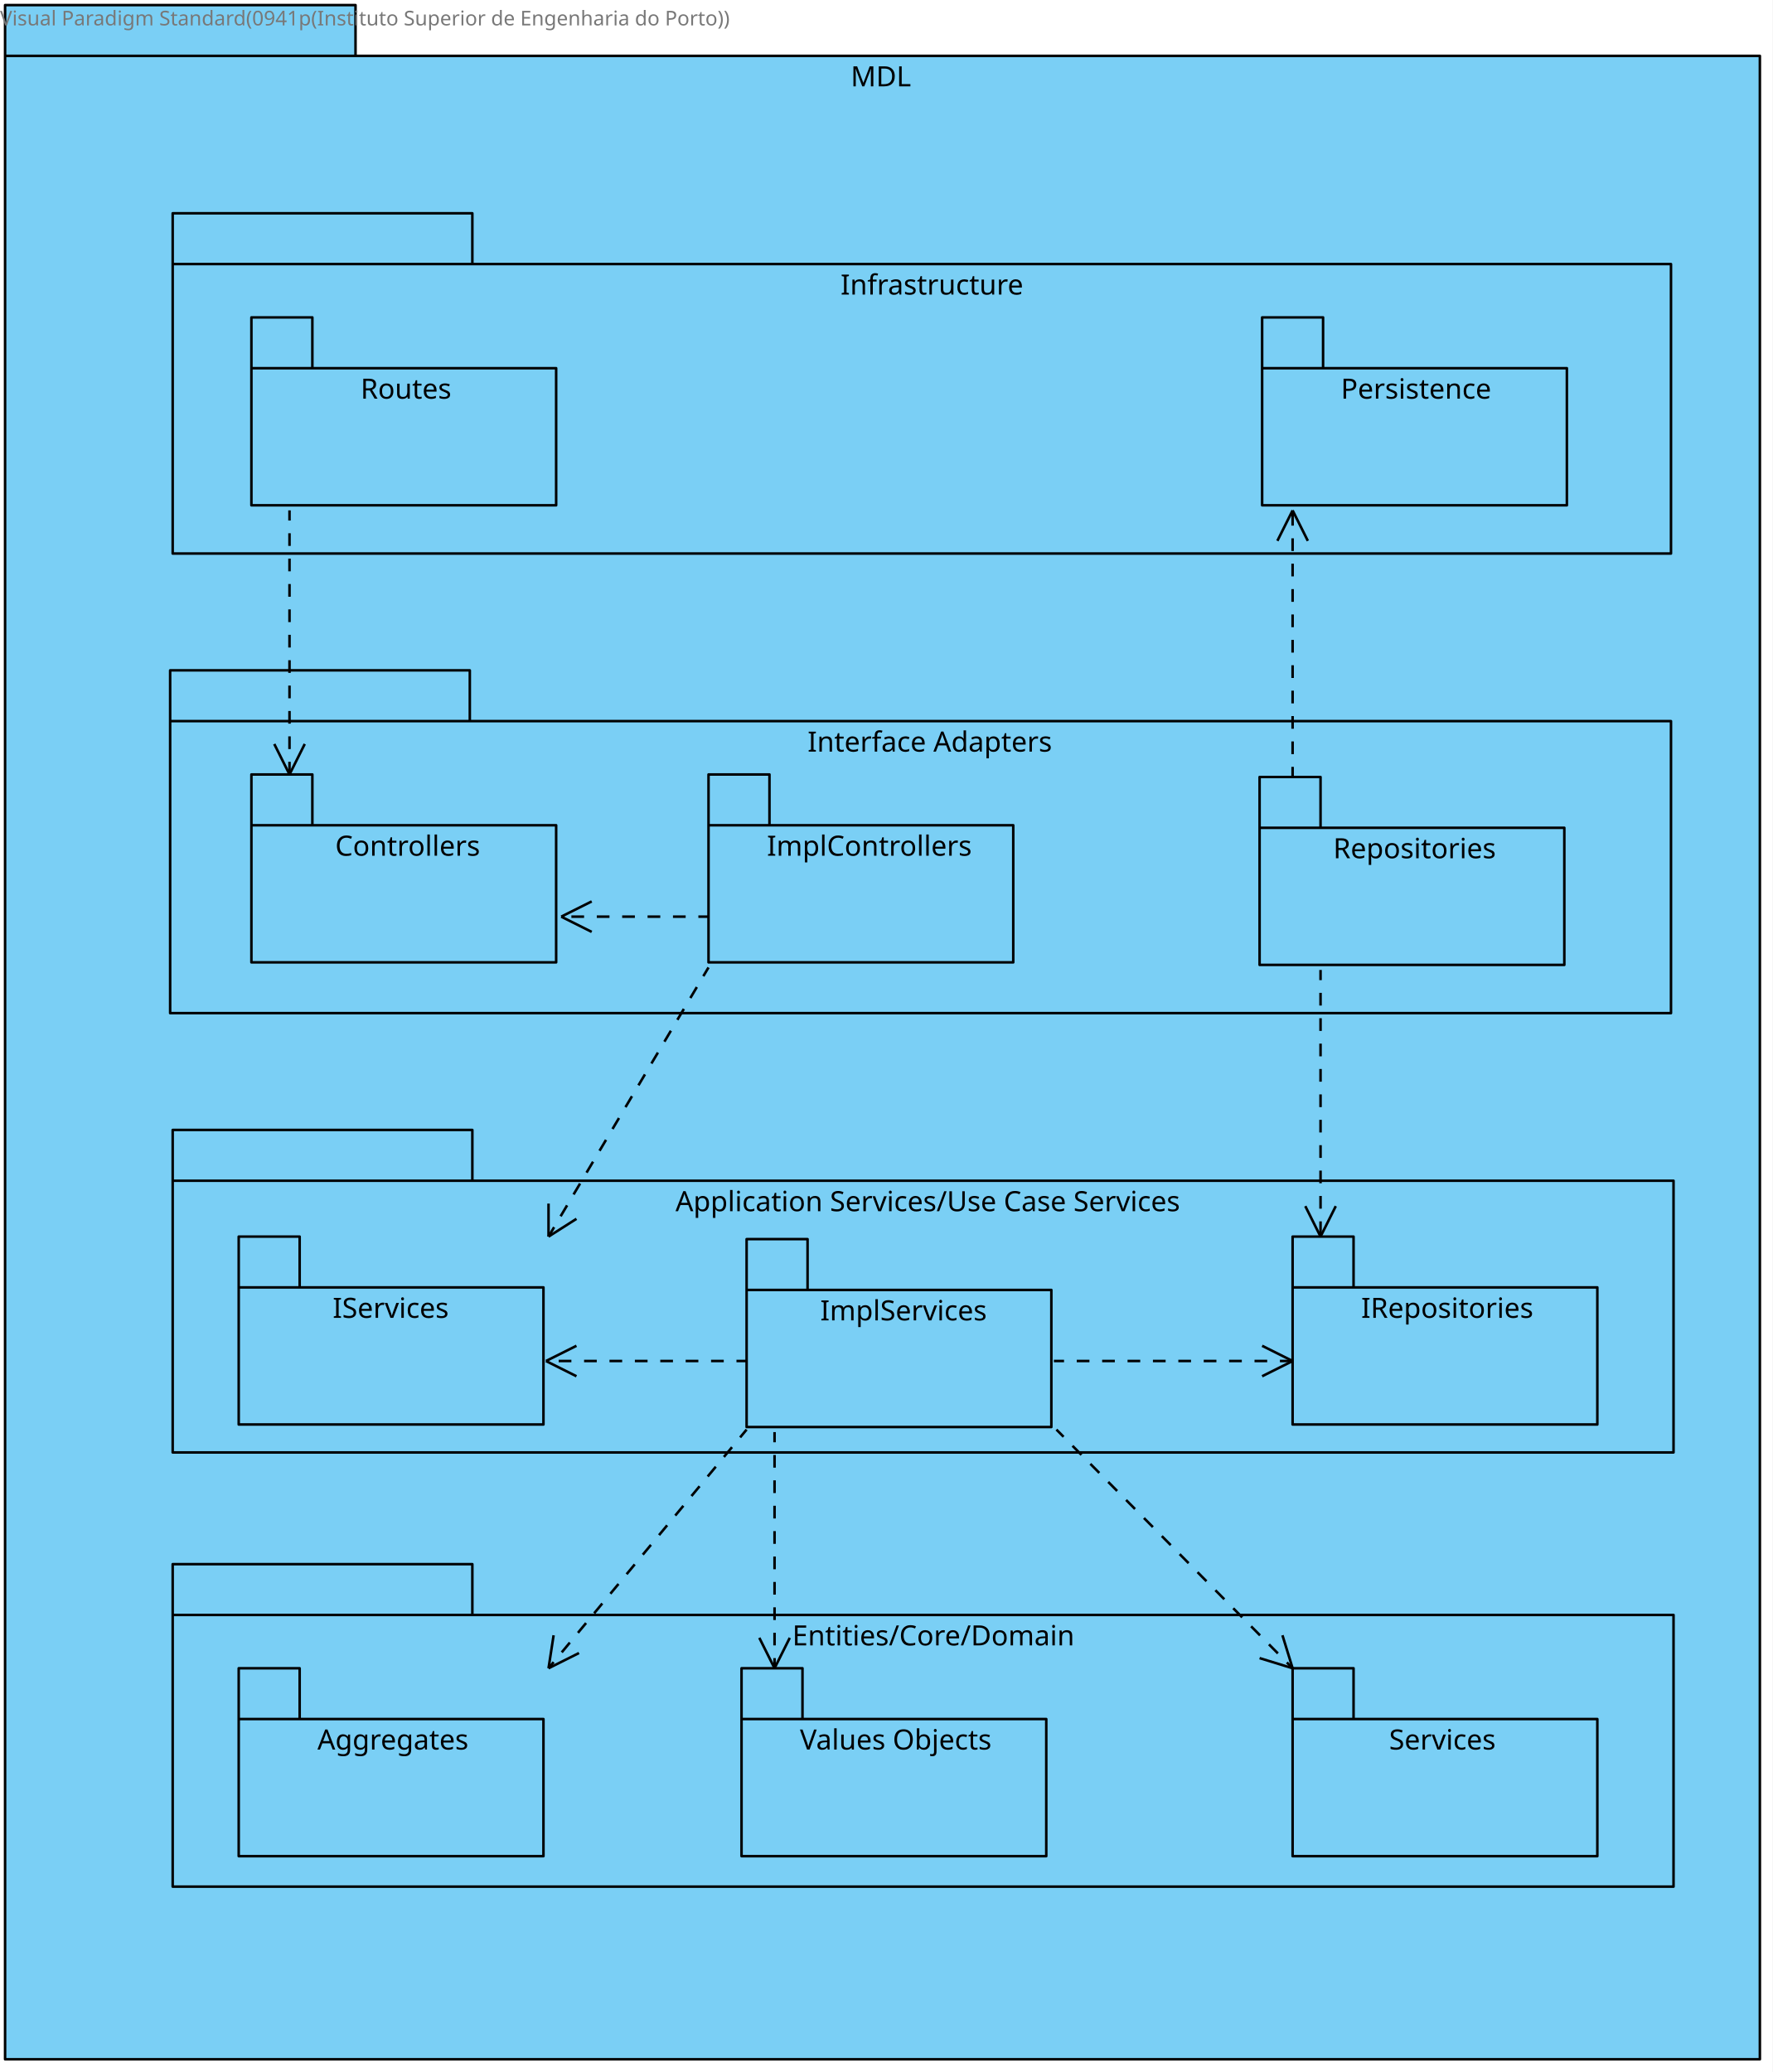
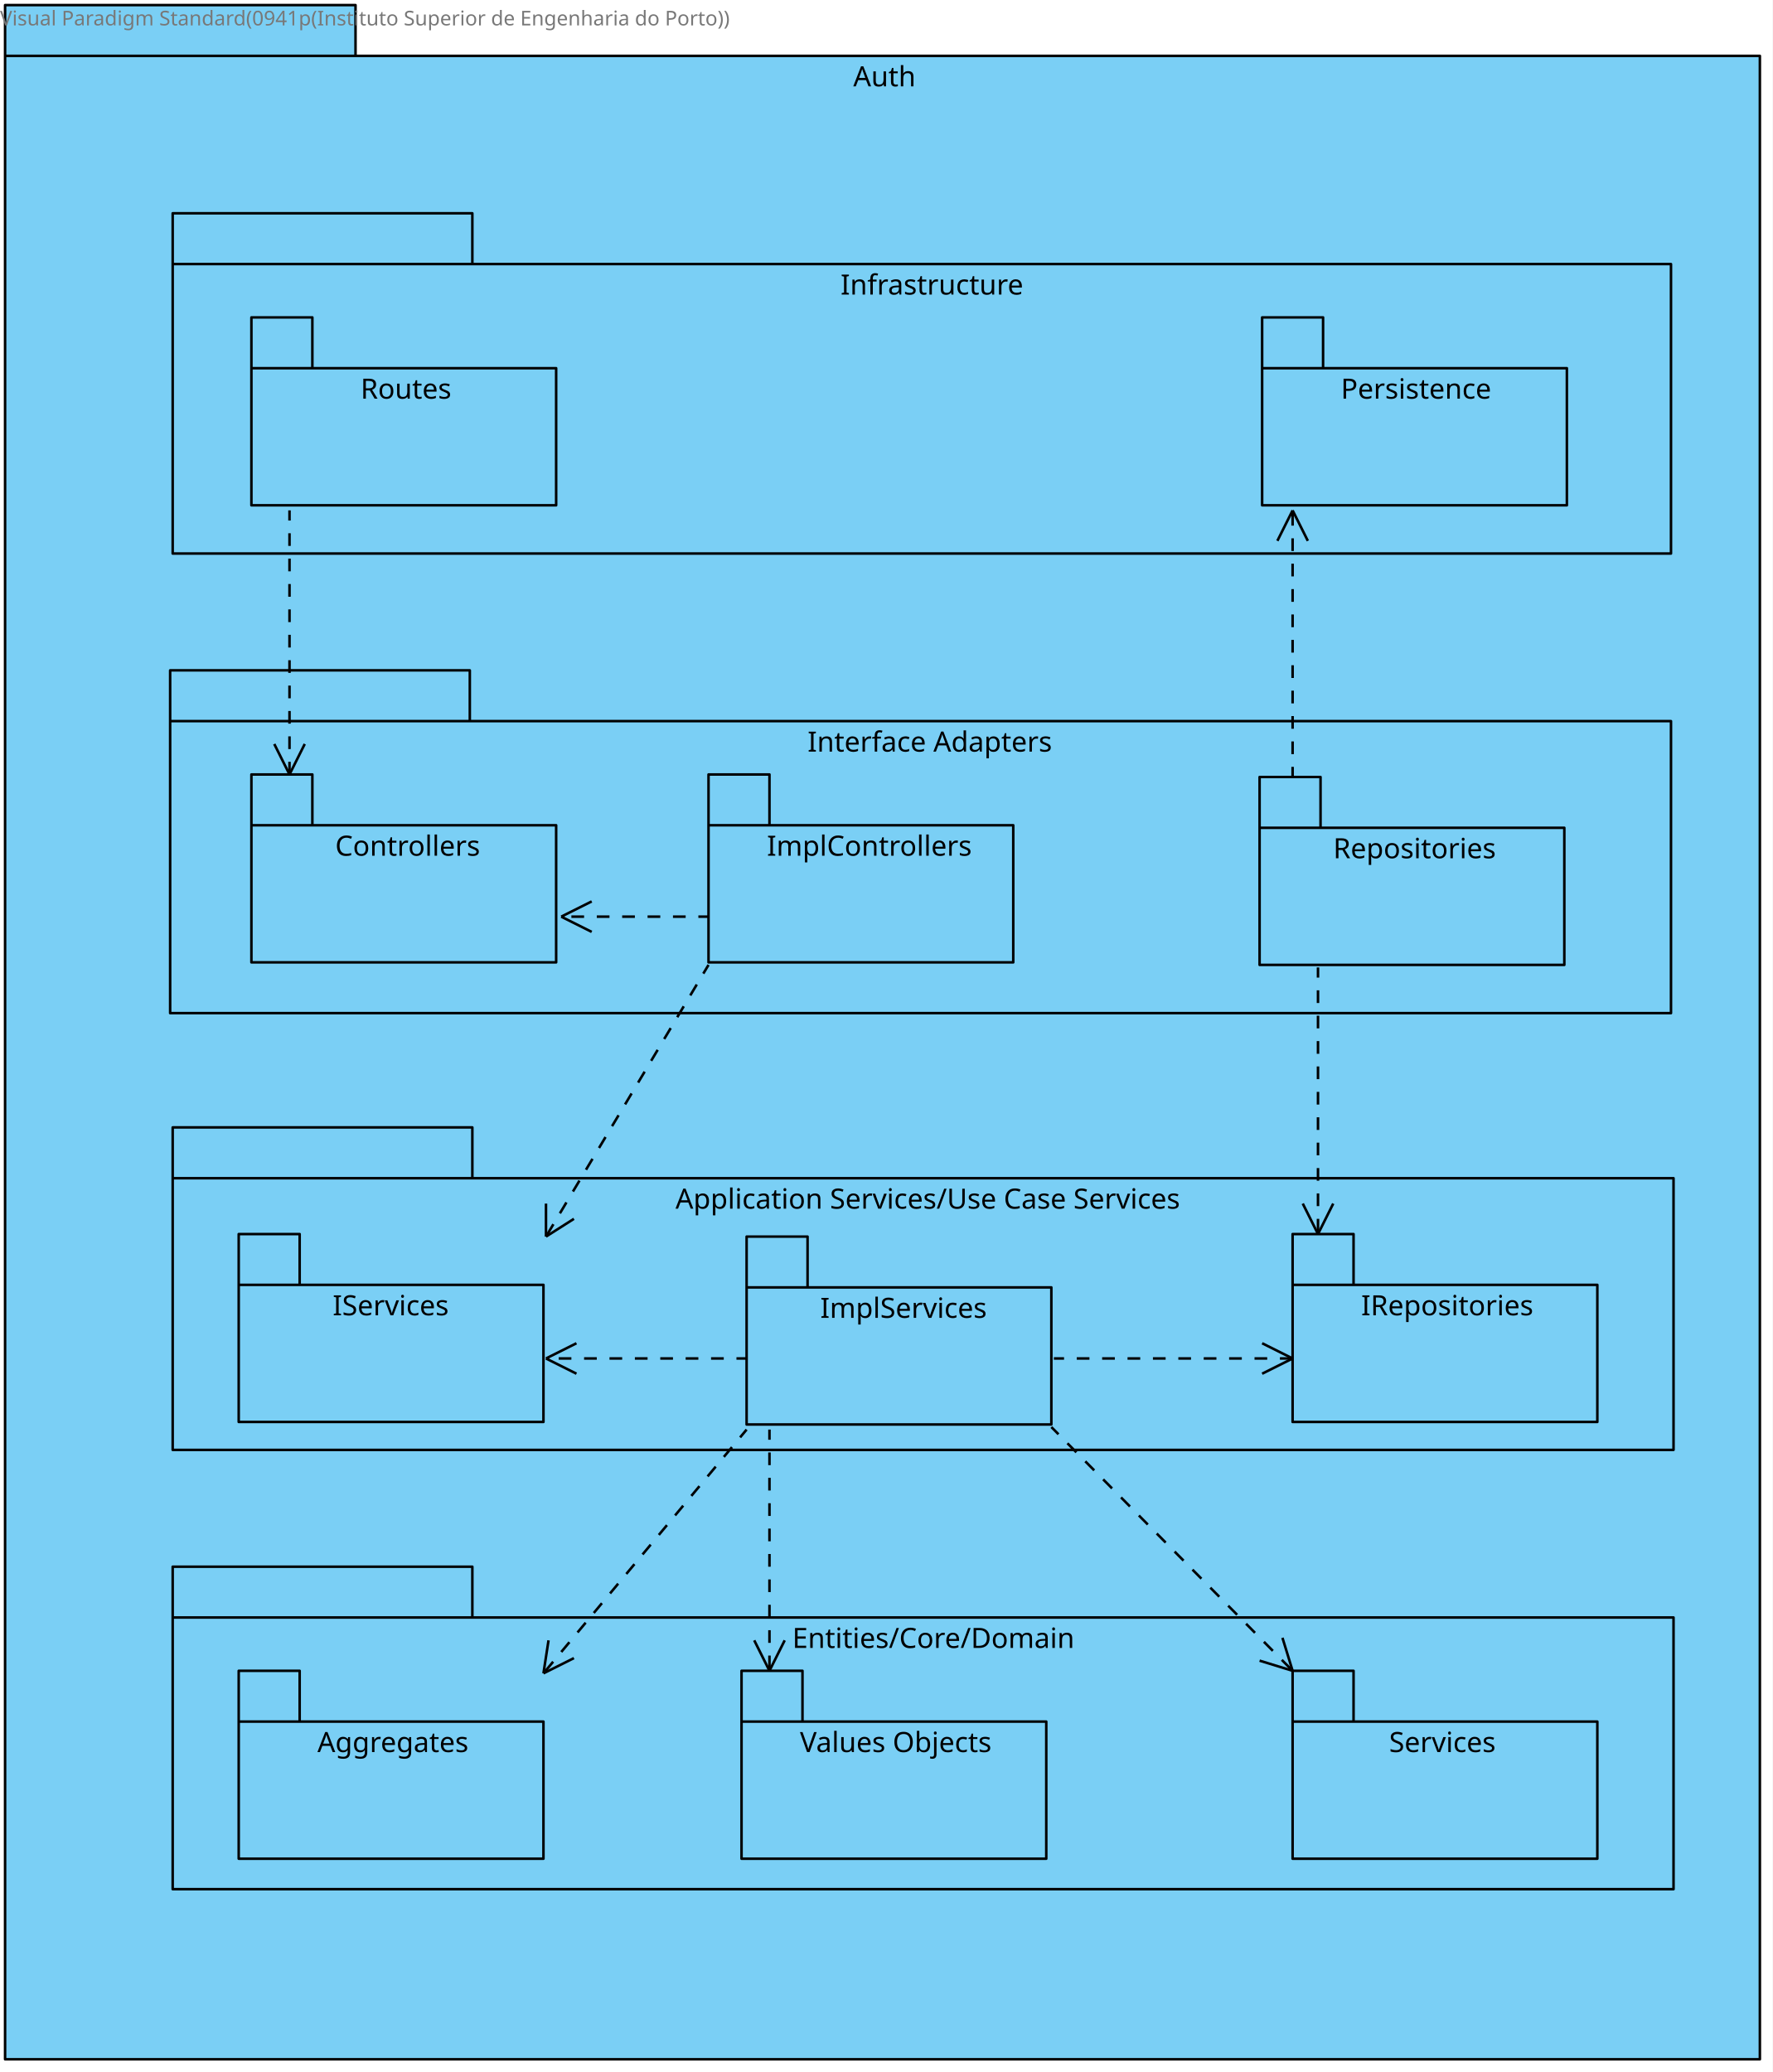
<svg xmlns="http://www.w3.org/2000/svg" fill-opacity="0" color-rendering="auto" color-interpolation="auto" text-rendering="auto" stroke="rgb(0,0,0)" stroke-linecap="square" width="698" stroke-miterlimit="10" shape-rendering="auto" stroke-opacity="0" fill="rgb(0,0,0)" stroke-dasharray="none" font-weight="normal" stroke-width="1" height="816" font-family="'Dialog'" font-style="normal" stroke-linejoin="miter" font-size="12px" stroke-dashoffset="0" image-rendering="auto">
  <defs id="genericDefs" />
  <g>
    <defs id="defs1">
      <clipPath clipPathUnits="userSpaceOnUse" id="clipPath1">
        <path d="M-7 -7 L703 -7 L703 821 L-7 821 L-7 -7 Z" />
      </clipPath>
      <clipPath clipPathUnits="userSpaceOnUse" id="clipPath2">
        <path d="M0 0 L0 790 L692 790 L692 0 Z" />
      </clipPath>
      <clipPath clipPathUnits="userSpaceOnUse" id="clipPath3">
        <path d="M-7 -7 L602 -7 L602 146 L-7 146 L-7 -7 Z" />
      </clipPath>
      <clipPath clipPathUnits="userSpaceOnUse" id="clipPath4">
        <path d="M0 0 L0 115 L591 115 L591 0 Z" />
      </clipPath>
      <clipPath clipPathUnits="userSpaceOnUse" id="clipPath5">
        <path d="M-7 -7 L603 -7 L603 147 L-7 147 L-7 -7 Z" />
      </clipPath>
      <clipPath clipPathUnits="userSpaceOnUse" id="clipPath6">
        <path d="M0 0 L0 116 L592 116 L592 0 Z" />
      </clipPath>
      <clipPath clipPathUnits="userSpaceOnUse" id="clipPath7">
        <path d="M-7 -7 L603 -7 L603 139 L-7 139 L-7 -7 Z" />
      </clipPath>
      <clipPath clipPathUnits="userSpaceOnUse" id="clipPath8">
        <path d="M0 0 L0 108 L592 108 L592 0 Z" />
      </clipPath>
      <clipPath clipPathUnits="userSpaceOnUse" id="clipPath9">
        <path d="M-7 -7 L132 -7 L132 86 L-7 86 L-7 -7 Z" />
      </clipPath>
      <clipPath clipPathUnits="userSpaceOnUse" id="clipPath10">
        <path d="M0 0 L0 55 L121 55 L121 0 Z" />
      </clipPath>
      <clipPath clipPathUnits="userSpaceOnUse" id="clipPath11">
        <path d="M0 0 L75 0 L75 179 L0 179 L0 0 Z" />
      </clipPath>
      <clipPath clipPathUnits="userSpaceOnUse" id="clipPath12">
        <path d="M0 0 L0 179 L75 179 L75 0 Z" />
      </clipPath>
      <clipPath clipPathUnits="userSpaceOnUse" id="clipPath13">
        <path d="M0 0 L75 0 L75 180 L0 180 L0 0 Z" />
      </clipPath>
      <clipPath clipPathUnits="userSpaceOnUse" id="clipPath14">
        <path d="M0 0 L0 180 L75 180 L75 0 Z" />
      </clipPath>
      <clipPath clipPathUnits="userSpaceOnUse" id="clipPath15">
-         <path d="M0 0 L133 0 L133 75 L0 75 L0 0 Z" />
+         <path d="M0 0 L132 0 L132 75 L0 75 L0 0 Z" />
      </clipPath>
      <clipPath clipPathUnits="userSpaceOnUse" id="clipPath16">
-         <path d="M0 0 L0 75 L133 75 L133 0 Z" />
+         <path d="M0 0 L0 75 L132 75 L132 0 Z" />
      </clipPath>
      <clipPath clipPathUnits="userSpaceOnUse" id="clipPath17">
-         <path d="M0 0 L178 0 L178 222 L0 222 L0 0 Z" />
+         <path d="M0 0 L234 0 L234 277 L0 277 L0 0 Z" />
      </clipPath>
      <clipPath clipPathUnits="userSpaceOnUse" id="clipPath18">
-         <path d="M0 0 L0 222 L178 222 L178 0 Z" />
+         <path d="M0 0 L0 277 L234 277 L234 0 Z" />
      </clipPath>
      <clipPath clipPathUnits="userSpaceOnUse" id="clipPath19">
        <path d="M0 0 L154 0 L154 75 L0 75 L0 0 Z" />
      </clipPath>
      <clipPath clipPathUnits="userSpaceOnUse" id="clipPath20">
        <path d="M0 0 L0 75 L154 75 L154 0 Z" />
      </clipPath>
      <clipPath clipPathUnits="userSpaceOnUse" id="clipPath21">
-         <path d="M0 0 L115 0 L115 221 L0 221 L0 0 Z" />
+         <path d="M0 0 L115 0 L115 220 L0 220 L0 0 Z" />
      </clipPath>
      <clipPath clipPathUnits="userSpaceOnUse" id="clipPath22">
-         <path d="M0 0 L0 221 L115 221 L115 0 Z" />
+         <path d="M0 0 L0 220 L115 220 L115 0 Z" />
      </clipPath>
      <clipPath clipPathUnits="userSpaceOnUse" id="clipPath23">
-         <path d="M0 0 L168 0 L168 75 L0 75 L0 0 Z" />
+         <path d="M0 0 L169 0 L169 75 L0 75 L0 0 Z" />
      </clipPath>
      <clipPath clipPathUnits="userSpaceOnUse" id="clipPath24">
-         <path d="M0 0 L0 75 L168 75 L168 0 Z" />
+         <path d="M0 0 L0 75 L169 75 L169 0 Z" />
      </clipPath>
      <clipPath clipPathUnits="userSpaceOnUse" id="clipPath25">
-         <path d="M0 0 L194 0 L194 210 L0 210 L0 0 Z" />
+         <path d="M0 0 L209 0 L209 225 L0 225 L0 0 Z" />
      </clipPath>
      <clipPath clipPathUnits="userSpaceOnUse" id="clipPath26">
-         <path d="M0 0 L0 210 L194 210 L194 0 Z" />
+         <path d="M0 0 L0 225 L209 225 L209 0 Z" />
      </clipPath>
      <clipPath clipPathUnits="userSpaceOnUse" id="clipPath27">
-         <path d="M0 0 L115 0 L115 208 L0 208 L0 0 Z" />
+         <path d="M0 0 L129 0 L129 224 L0 224 L0 0 Z" />
      </clipPath>
      <clipPath clipPathUnits="userSpaceOnUse" id="clipPath28">
-         <path d="M0 0 L0 208 L115 208 L115 0 Z" />
+         <path d="M0 0 L0 224 L129 224 L129 0 Z" />
      </clipPath>
      <clipPath clipPathUnits="userSpaceOnUse" id="clipPath29">
-         <path d="M0 0 L208 0 L208 210 L0 210 L0 0 Z" />
+         <path d="M0 0 L224 0 L224 225 L0 225 L0 0 Z" />
      </clipPath>
      <clipPath clipPathUnits="userSpaceOnUse" id="clipPath30">
-         <path d="M0 0 L0 210 L208 210 L208 0 Z" />
+         <path d="M0 0 L0 225 L224 225 L224 0 Z" />
      </clipPath>
    </defs>
    <g fill="white" text-rendering="geometricPrecision" fill-opacity="1" stroke-opacity="1" stroke="white">
      <rect x="0" width="698" height="816" y="0" stroke="none" />
    </g>
    <g font-size="11px" transform="translate(2,2)" fill-opacity="1" fill="rgb(122,207,245)" text-rendering="geometricPrecision" image-rendering="optimizeQuality" font-family="sans-serif" stroke="rgb(122,207,245)" stroke-opacity="1">
      <rect x="0" width="138" height="20" y="0" clip-path="url(#clipPath1)" stroke="none" />
      <rect x="0" width="691" height="789" y="20" clip-path="url(#clipPath1)" stroke="none" />
    </g>
    <g stroke-linecap="butt" font-size="11px" transform="translate(2,2)" fill-opacity="1" fill="black" text-rendering="geometricPrecision" image-rendering="optimizeQuality" font-family="sans-serif" stroke-linejoin="round" stroke="black" stroke-opacity="1" stroke-miterlimit="0">
      <path fill="none" d="M0 20 L691 20 L691 809 L0 809 L0 0 L138 0 L138 20" clip-path="url(#clipPath1)" />
    </g>
    <g font-size="11px" transform="translate(2,22)" fill-opacity="1" fill="black" text-rendering="geometricPrecision" image-rendering="optimizeQuality" font-family="sans-serif" stroke="black" stroke-opacity="1">
-       <text x="333" xml:space="preserve" y="12" clip-path="url(#clipPath2)" stroke="none">MDL</text>
+       <text x="334" xml:space="preserve" y="12" clip-path="url(#clipPath2)" stroke="none">Auth</text>
    </g>
    <g font-size="11px" transform="translate(68,84)" fill-opacity="1" fill="rgb(122,207,245)" text-rendering="geometricPrecision" image-rendering="optimizeQuality" font-family="sans-serif" stroke="rgb(122,207,245)" stroke-opacity="1">
      <rect x="0" width="118" height="20" y="0" clip-path="url(#clipPath3)" stroke="none" />
      <rect x="0" width="590" height="114" y="20" clip-path="url(#clipPath3)" stroke="none" />
    </g>
    <g stroke-linecap="butt" font-size="11px" transform="translate(68,84)" fill-opacity="1" fill="black" text-rendering="geometricPrecision" image-rendering="optimizeQuality" font-family="sans-serif" stroke-linejoin="round" stroke="black" stroke-opacity="1" stroke-miterlimit="0">
      <path fill="none" d="M0 20 L590 20 L590 134 L0 134 L0 0 L118 0 L118 20" clip-path="url(#clipPath3)" />
    </g>
    <g font-size="11px" transform="translate(68,104)" fill-opacity="1" fill="black" text-rendering="geometricPrecision" image-rendering="optimizeQuality" font-family="sans-serif" stroke="black" stroke-opacity="1">
      <text x="263" xml:space="preserve" y="12" clip-path="url(#clipPath4)" stroke="none">Infrastructure</text>
    </g>
    <g font-size="11px" transform="translate(67,264)" fill-opacity="1" fill="rgb(122,207,245)" text-rendering="geometricPrecision" image-rendering="optimizeQuality" font-family="sans-serif" stroke="rgb(122,207,245)" stroke-opacity="1">
      <rect x="0" width="118" height="20" y="0" clip-path="url(#clipPath5)" stroke="none" />
      <rect x="0" width="591" height="115" y="20" clip-path="url(#clipPath5)" stroke="none" />
    </g>
    <g stroke-linecap="butt" font-size="11px" transform="translate(67,264)" fill-opacity="1" fill="black" text-rendering="geometricPrecision" image-rendering="optimizeQuality" font-family="sans-serif" stroke-linejoin="round" stroke="black" stroke-opacity="1" stroke-miterlimit="0">
      <path fill="none" d="M0 20 L591 20 L591 135 L0 135 L0 0 L118 0 L118 20" clip-path="url(#clipPath5)" />
    </g>
    <g font-size="11px" transform="translate(67,284)" fill-opacity="1" fill="black" text-rendering="geometricPrecision" image-rendering="optimizeQuality" font-family="sans-serif" stroke="black" stroke-opacity="1">
      <text x="251" xml:space="preserve" y="12" clip-path="url(#clipPath6)" stroke="none">Interface Adapters</text>
    </g>
-     <g font-size="11px" transform="translate(68,445)" fill-opacity="1" fill="rgb(122,207,245)" text-rendering="geometricPrecision" image-rendering="optimizeQuality" font-family="sans-serif" stroke="rgb(122,207,245)" stroke-opacity="1">
+     <g font-size="11px" transform="translate(68,444)" fill-opacity="1" fill="rgb(122,207,245)" text-rendering="geometricPrecision" image-rendering="optimizeQuality" font-family="sans-serif" stroke="rgb(122,207,245)" stroke-opacity="1">
      <rect x="0" width="118" height="20" y="0" clip-path="url(#clipPath7)" stroke="none" />
      <rect x="0" width="591" height="107" y="20" clip-path="url(#clipPath7)" stroke="none" />
    </g>
-     <g stroke-linecap="butt" font-size="11px" transform="translate(68,445)" fill-opacity="1" fill="black" text-rendering="geometricPrecision" image-rendering="optimizeQuality" font-family="sans-serif" stroke-linejoin="round" stroke="black" stroke-opacity="1" stroke-miterlimit="0">
+     <g stroke-linecap="butt" font-size="11px" transform="translate(68,444)" fill-opacity="1" fill="black" text-rendering="geometricPrecision" image-rendering="optimizeQuality" font-family="sans-serif" stroke-linejoin="round" stroke="black" stroke-opacity="1" stroke-miterlimit="0">
      <path fill="none" d="M0 20 L591 20 L591 127 L0 127 L0 0 L118 0 L118 20" clip-path="url(#clipPath7)" />
    </g>
-     <g font-size="11px" transform="translate(68,465)" fill-opacity="1" fill="black" text-rendering="geometricPrecision" image-rendering="optimizeQuality" font-family="sans-serif" stroke="black" stroke-opacity="1">
+     <g font-size="11px" transform="translate(68,464)" fill-opacity="1" fill="black" text-rendering="geometricPrecision" image-rendering="optimizeQuality" font-family="sans-serif" stroke="black" stroke-opacity="1">
      <text x="198" xml:space="preserve" y="12" clip-path="url(#clipPath8)" stroke="none">Application Services/Use Case Services</text>
    </g>
-     <g font-size="11px" transform="translate(68,616)" fill-opacity="1" fill="rgb(122,207,245)" text-rendering="geometricPrecision" image-rendering="optimizeQuality" font-family="sans-serif" stroke="rgb(122,207,245)" stroke-opacity="1">
+     <g font-size="11px" transform="translate(68,617)" fill-opacity="1" fill="rgb(122,207,245)" text-rendering="geometricPrecision" image-rendering="optimizeQuality" font-family="sans-serif" stroke="rgb(122,207,245)" stroke-opacity="1">
      <rect x="0" width="118" height="20" y="0" clip-path="url(#clipPath7)" stroke="none" />
      <rect x="0" width="591" height="107" y="20" clip-path="url(#clipPath7)" stroke="none" />
    </g>
-     <g stroke-linecap="butt" font-size="11px" transform="translate(68,616)" fill-opacity="1" fill="black" text-rendering="geometricPrecision" image-rendering="optimizeQuality" font-family="sans-serif" stroke-linejoin="round" stroke="black" stroke-opacity="1" stroke-miterlimit="0">
+     <g stroke-linecap="butt" font-size="11px" transform="translate(68,617)" fill-opacity="1" fill="black" text-rendering="geometricPrecision" image-rendering="optimizeQuality" font-family="sans-serif" stroke-linejoin="round" stroke="black" stroke-opacity="1" stroke-miterlimit="0">
      <path fill="none" d="M0 20 L591 20 L591 127 L0 127 L0 0 L118 0 L118 20" clip-path="url(#clipPath7)" />
    </g>
-     <g font-size="11px" transform="translate(68,636)" fill-opacity="1" fill="black" text-rendering="geometricPrecision" image-rendering="optimizeQuality" font-family="sans-serif" stroke="black" stroke-opacity="1">
+     <g font-size="11px" transform="translate(68,637)" fill-opacity="1" fill="black" text-rendering="geometricPrecision" image-rendering="optimizeQuality" font-family="sans-serif" stroke="black" stroke-opacity="1">
      <text x="244" xml:space="preserve" y="12" clip-path="url(#clipPath8)" stroke="none">Entities/Core/Domain</text>
    </g>
    <g font-size="11px" transform="translate(99,125)" fill-opacity="1" fill="rgb(122,207,245)" text-rendering="geometricPrecision" image-rendering="optimizeQuality" font-family="sans-serif" stroke="rgb(122,207,245)" stroke-opacity="1">
      <rect x="0" width="24" height="20" y="0" clip-path="url(#clipPath9)" stroke="none" />
      <rect x="0" width="120" height="54" y="20" clip-path="url(#clipPath9)" stroke="none" />
    </g>
    <g stroke-linecap="butt" font-size="11px" transform="translate(99,125)" fill-opacity="1" fill="black" text-rendering="geometricPrecision" image-rendering="optimizeQuality" font-family="sans-serif" stroke-linejoin="round" stroke="black" stroke-opacity="1" stroke-miterlimit="0">
      <path fill="none" d="M0 20 L120 20 L120 74 L0 74 L0 0 L24 0 L24 20" clip-path="url(#clipPath9)" />
    </g>
    <g font-size="11px" transform="translate(99,145)" fill-opacity="1" fill="black" text-rendering="geometricPrecision" image-rendering="optimizeQuality" font-family="sans-serif" stroke="black" stroke-opacity="1">
      <text x="43" xml:space="preserve" y="12" clip-path="url(#clipPath10)" stroke="none">Routes</text>
    </g>
    <g font-size="11px" transform="translate(497,125)" fill-opacity="1" fill="rgb(122,207,245)" text-rendering="geometricPrecision" image-rendering="optimizeQuality" font-family="sans-serif" stroke="rgb(122,207,245)" stroke-opacity="1">
      <rect x="0" width="24" height="20" y="0" clip-path="url(#clipPath9)" stroke="none" />
      <rect x="0" width="120" height="54" y="20" clip-path="url(#clipPath9)" stroke="none" />
    </g>
    <g stroke-linecap="butt" font-size="11px" transform="translate(497,125)" fill-opacity="1" fill="black" text-rendering="geometricPrecision" image-rendering="optimizeQuality" font-family="sans-serif" stroke-linejoin="round" stroke="black" stroke-opacity="1" stroke-miterlimit="0">
      <path fill="none" d="M0 20 L120 20 L120 74 L0 74 L0 0 L24 0 L24 20" clip-path="url(#clipPath9)" />
    </g>
    <g font-size="11px" transform="translate(497,145)" fill-opacity="1" fill="black" text-rendering="geometricPrecision" image-rendering="optimizeQuality" font-family="sans-serif" stroke="black" stroke-opacity="1">
      <text x="31" xml:space="preserve" y="12" clip-path="url(#clipPath10)" stroke="none">Persistence</text>
    </g>
    <g font-size="11px" transform="translate(99,305)" fill-opacity="1" fill="rgb(122,207,245)" text-rendering="geometricPrecision" image-rendering="optimizeQuality" font-family="sans-serif" stroke="rgb(122,207,245)" stroke-opacity="1">
      <rect x="0" width="24" height="20" y="0" clip-path="url(#clipPath9)" stroke="none" />
      <rect x="0" width="120" height="54" y="20" clip-path="url(#clipPath9)" stroke="none" />
    </g>
    <g stroke-linecap="butt" font-size="11px" transform="translate(99,305)" fill-opacity="1" fill="black" text-rendering="geometricPrecision" image-rendering="optimizeQuality" font-family="sans-serif" stroke-linejoin="round" stroke="black" stroke-opacity="1" stroke-miterlimit="0">
      <path fill="none" d="M0 20 L120 20 L120 74 L0 74 L0 0 L24 0 L24 20" clip-path="url(#clipPath9)" />
    </g>
    <g font-size="11px" transform="translate(99,325)" fill-opacity="1" fill="black" text-rendering="geometricPrecision" image-rendering="optimizeQuality" font-family="sans-serif" stroke="black" stroke-opacity="1">
      <text x="33" xml:space="preserve" y="12" clip-path="url(#clipPath10)" stroke="none">Controllers</text>
    </g>
    <g font-size="11px" transform="translate(496,306)" fill-opacity="1" fill="rgb(122,207,245)" text-rendering="geometricPrecision" image-rendering="optimizeQuality" font-family="sans-serif" stroke="rgb(122,207,245)" stroke-opacity="1">
      <rect x="0" width="24" height="20" y="0" clip-path="url(#clipPath9)" stroke="none" />
      <rect x="0" width="120" height="54" y="20" clip-path="url(#clipPath9)" stroke="none" />
    </g>
    <g stroke-linecap="butt" font-size="11px" transform="translate(496,306)" fill-opacity="1" fill="black" text-rendering="geometricPrecision" image-rendering="optimizeQuality" font-family="sans-serif" stroke-linejoin="round" stroke="black" stroke-opacity="1" stroke-miterlimit="0">
      <path fill="none" d="M0 20 L120 20 L120 74 L0 74 L0 0 L24 0 L24 20" clip-path="url(#clipPath9)" />
    </g>
    <g font-size="11px" transform="translate(496,326)" fill-opacity="1" fill="black" text-rendering="geometricPrecision" image-rendering="optimizeQuality" font-family="sans-serif" stroke="black" stroke-opacity="1">
      <text x="29" xml:space="preserve" y="12" clip-path="url(#clipPath10)" stroke="none">Repositories</text>
    </g>
    <g font-size="11px" transform="translate(279,305)" fill-opacity="1" fill="rgb(122,207,245)" text-rendering="geometricPrecision" image-rendering="optimizeQuality" font-family="sans-serif" stroke="rgb(122,207,245)" stroke-opacity="1">
      <rect x="0" width="24" height="20" y="0" clip-path="url(#clipPath9)" stroke="none" />
      <rect x="0" width="120" height="54" y="20" clip-path="url(#clipPath9)" stroke="none" />
    </g>
    <g stroke-linecap="butt" font-size="11px" transform="translate(279,305)" fill-opacity="1" fill="black" text-rendering="geometricPrecision" image-rendering="optimizeQuality" font-family="sans-serif" stroke-linejoin="round" stroke="black" stroke-opacity="1" stroke-miterlimit="0">
      <path fill="none" d="M0 20 L120 20 L120 74 L0 74 L0 0 L24 0 L24 20" clip-path="url(#clipPath9)" />
    </g>
    <g font-size="11px" transform="translate(279,325)" fill-opacity="1" fill="black" text-rendering="geometricPrecision" image-rendering="optimizeQuality" font-family="sans-serif" stroke="black" stroke-opacity="1">
      <text x="23" xml:space="preserve" y="12" clip-path="url(#clipPath10)" stroke="none">ImplControllers</text>
    </g>
-     <g font-size="11px" transform="translate(294,488)" fill-opacity="1" fill="rgb(122,207,245)" text-rendering="geometricPrecision" image-rendering="optimizeQuality" font-family="sans-serif" stroke="rgb(122,207,245)" stroke-opacity="1">
-       <rect x="0" width="24" height="20" y="0" clip-path="url(#clipPath9)" stroke="none" />
-       <rect x="0" width="120" height="54" y="20" clip-path="url(#clipPath9)" stroke="none" />
-     </g>
-     <g stroke-linecap="butt" font-size="11px" transform="translate(294,488)" fill-opacity="1" fill="black" text-rendering="geometricPrecision" image-rendering="optimizeQuality" font-family="sans-serif" stroke-linejoin="round" stroke="black" stroke-opacity="1" stroke-miterlimit="0">
-       <path fill="none" d="M0 20 L120 20 L120 74 L0 74 L0 0 L24 0 L24 20" clip-path="url(#clipPath9)" />
-     </g>
-     <g font-size="11px" transform="translate(294,508)" fill-opacity="1" fill="black" text-rendering="geometricPrecision" image-rendering="optimizeQuality" font-family="sans-serif" stroke="black" stroke-opacity="1">
+     <g font-size="11px" transform="translate(294,487)" fill-opacity="1" fill="rgb(122,207,245)" text-rendering="geometricPrecision" image-rendering="optimizeQuality" font-family="sans-serif" stroke="rgb(122,207,245)" stroke-opacity="1">
+       <rect x="0" width="24" height="20" y="0" clip-path="url(#clipPath9)" stroke="none" />
+       <rect x="0" width="120" height="54" y="20" clip-path="url(#clipPath9)" stroke="none" />
+     </g>
+     <g stroke-linecap="butt" font-size="11px" transform="translate(294,487)" fill-opacity="1" fill="black" text-rendering="geometricPrecision" image-rendering="optimizeQuality" font-family="sans-serif" stroke-linejoin="round" stroke="black" stroke-opacity="1" stroke-miterlimit="0">
+       <path fill="none" d="M0 20 L120 20 L120 74 L0 74 L0 0 L24 0 L24 20" clip-path="url(#clipPath9)" />
+     </g>
+     <g font-size="11px" transform="translate(294,507)" fill-opacity="1" fill="black" text-rendering="geometricPrecision" image-rendering="optimizeQuality" font-family="sans-serif" stroke="black" stroke-opacity="1">
      <text x="29" xml:space="preserve" y="12" clip-path="url(#clipPath10)" stroke="none">ImplServices</text>
    </g>
-     <g font-size="11px" transform="translate(94,487)" fill-opacity="1" fill="rgb(122,207,245)" text-rendering="geometricPrecision" image-rendering="optimizeQuality" font-family="sans-serif" stroke="rgb(122,207,245)" stroke-opacity="1">
-       <rect x="0" width="24" height="20" y="0" clip-path="url(#clipPath9)" stroke="none" />
-       <rect x="0" width="120" height="54" y="20" clip-path="url(#clipPath9)" stroke="none" />
-     </g>
-     <g stroke-linecap="butt" font-size="11px" transform="translate(94,487)" fill-opacity="1" fill="black" text-rendering="geometricPrecision" image-rendering="optimizeQuality" font-family="sans-serif" stroke-linejoin="round" stroke="black" stroke-opacity="1" stroke-miterlimit="0">
-       <path fill="none" d="M0 20 L120 20 L120 74 L0 74 L0 0 L24 0 L24 20" clip-path="url(#clipPath9)" />
-     </g>
-     <g font-size="11px" transform="translate(94,507)" fill-opacity="1" fill="black" text-rendering="geometricPrecision" image-rendering="optimizeQuality" font-family="sans-serif" stroke="black" stroke-opacity="1">
+     <g font-size="11px" transform="translate(94,486)" fill-opacity="1" fill="rgb(122,207,245)" text-rendering="geometricPrecision" image-rendering="optimizeQuality" font-family="sans-serif" stroke="rgb(122,207,245)" stroke-opacity="1">
+       <rect x="0" width="24" height="20" y="0" clip-path="url(#clipPath9)" stroke="none" />
+       <rect x="0" width="120" height="54" y="20" clip-path="url(#clipPath9)" stroke="none" />
+     </g>
+     <g stroke-linecap="butt" font-size="11px" transform="translate(94,486)" fill-opacity="1" fill="black" text-rendering="geometricPrecision" image-rendering="optimizeQuality" font-family="sans-serif" stroke-linejoin="round" stroke="black" stroke-opacity="1" stroke-miterlimit="0">
+       <path fill="none" d="M0 20 L120 20 L120 74 L0 74 L0 0 L24 0 L24 20" clip-path="url(#clipPath9)" />
+     </g>
+     <g font-size="11px" transform="translate(94,506)" fill-opacity="1" fill="black" text-rendering="geometricPrecision" image-rendering="optimizeQuality" font-family="sans-serif" stroke="black" stroke-opacity="1">
      <text x="37" xml:space="preserve" y="12" clip-path="url(#clipPath10)" stroke="none">IServices</text>
    </g>
-     <g font-size="11px" transform="translate(509,487)" fill-opacity="1" fill="rgb(122,207,245)" text-rendering="geometricPrecision" image-rendering="optimizeQuality" font-family="sans-serif" stroke="rgb(122,207,245)" stroke-opacity="1">
-       <rect x="0" width="24" height="20" y="0" clip-path="url(#clipPath9)" stroke="none" />
-       <rect x="0" width="120" height="54" y="20" clip-path="url(#clipPath9)" stroke="none" />
-     </g>
-     <g stroke-linecap="butt" font-size="11px" transform="translate(509,487)" fill-opacity="1" fill="black" text-rendering="geometricPrecision" image-rendering="optimizeQuality" font-family="sans-serif" stroke-linejoin="round" stroke="black" stroke-opacity="1" stroke-miterlimit="0">
-       <path fill="none" d="M0 20 L120 20 L120 74 L0 74 L0 0 L24 0 L24 20" clip-path="url(#clipPath9)" />
-     </g>
-     <g font-size="11px" transform="translate(509,507)" fill-opacity="1" fill="black" text-rendering="geometricPrecision" image-rendering="optimizeQuality" font-family="sans-serif" stroke="black" stroke-opacity="1">
+     <g font-size="11px" transform="translate(509,486)" fill-opacity="1" fill="rgb(122,207,245)" text-rendering="geometricPrecision" image-rendering="optimizeQuality" font-family="sans-serif" stroke="rgb(122,207,245)" stroke-opacity="1">
+       <rect x="0" width="24" height="20" y="0" clip-path="url(#clipPath9)" stroke="none" />
+       <rect x="0" width="120" height="54" y="20" clip-path="url(#clipPath9)" stroke="none" />
+     </g>
+     <g stroke-linecap="butt" font-size="11px" transform="translate(509,486)" fill-opacity="1" fill="black" text-rendering="geometricPrecision" image-rendering="optimizeQuality" font-family="sans-serif" stroke-linejoin="round" stroke="black" stroke-opacity="1" stroke-miterlimit="0">
+       <path fill="none" d="M0 20 L120 20 L120 74 L0 74 L0 0 L24 0 L24 20" clip-path="url(#clipPath9)" />
+     </g>
+     <g font-size="11px" transform="translate(509,506)" fill-opacity="1" fill="black" text-rendering="geometricPrecision" image-rendering="optimizeQuality" font-family="sans-serif" stroke="black" stroke-opacity="1">
      <text x="27" xml:space="preserve" y="12" clip-path="url(#clipPath10)" stroke="none">IRepositories</text>
    </g>
-     <g font-size="11px" transform="translate(292,657)" fill-opacity="1" fill="rgb(122,207,245)" text-rendering="geometricPrecision" image-rendering="optimizeQuality" font-family="sans-serif" stroke="rgb(122,207,245)" stroke-opacity="1">
-       <rect x="0" width="24" height="20" y="0" clip-path="url(#clipPath9)" stroke="none" />
-       <rect x="0" width="120" height="54" y="20" clip-path="url(#clipPath9)" stroke="none" />
-     </g>
-     <g stroke-linecap="butt" font-size="11px" transform="translate(292,657)" fill-opacity="1" fill="black" text-rendering="geometricPrecision" image-rendering="optimizeQuality" font-family="sans-serif" stroke-linejoin="round" stroke="black" stroke-opacity="1" stroke-miterlimit="0">
-       <path fill="none" d="M0 20 L120 20 L120 74 L0 74 L0 0 L24 0 L24 20" clip-path="url(#clipPath9)" />
-     </g>
-     <g font-size="11px" transform="translate(292,677)" fill-opacity="1" fill="black" text-rendering="geometricPrecision" image-rendering="optimizeQuality" font-family="sans-serif" stroke="black" stroke-opacity="1">
+     <g font-size="11px" transform="translate(292,658)" fill-opacity="1" fill="rgb(122,207,245)" text-rendering="geometricPrecision" image-rendering="optimizeQuality" font-family="sans-serif" stroke="rgb(122,207,245)" stroke-opacity="1">
+       <rect x="0" width="24" height="20" y="0" clip-path="url(#clipPath9)" stroke="none" />
+       <rect x="0" width="120" height="54" y="20" clip-path="url(#clipPath9)" stroke="none" />
+     </g>
+     <g stroke-linecap="butt" font-size="11px" transform="translate(292,658)" fill-opacity="1" fill="black" text-rendering="geometricPrecision" image-rendering="optimizeQuality" font-family="sans-serif" stroke-linejoin="round" stroke="black" stroke-opacity="1" stroke-miterlimit="0">
+       <path fill="none" d="M0 20 L120 20 L120 74 L0 74 L0 0 L24 0 L24 20" clip-path="url(#clipPath9)" />
+     </g>
+     <g font-size="11px" transform="translate(292,678)" fill-opacity="1" fill="black" text-rendering="geometricPrecision" image-rendering="optimizeQuality" font-family="sans-serif" stroke="black" stroke-opacity="1">
      <text x="23" xml:space="preserve" y="12" clip-path="url(#clipPath10)" stroke="none">Values Objects</text>
    </g>
-     <g font-size="11px" transform="translate(94,657)" fill-opacity="1" fill="rgb(122,207,245)" text-rendering="geometricPrecision" image-rendering="optimizeQuality" font-family="sans-serif" stroke="rgb(122,207,245)" stroke-opacity="1">
-       <rect x="0" width="24" height="20" y="0" clip-path="url(#clipPath9)" stroke="none" />
-       <rect x="0" width="120" height="54" y="20" clip-path="url(#clipPath9)" stroke="none" />
-     </g>
-     <g stroke-linecap="butt" font-size="11px" transform="translate(94,657)" fill-opacity="1" fill="black" text-rendering="geometricPrecision" image-rendering="optimizeQuality" font-family="sans-serif" stroke-linejoin="round" stroke="black" stroke-opacity="1" stroke-miterlimit="0">
-       <path fill="none" d="M0 20 L120 20 L120 74 L0 74 L0 0 L24 0 L24 20" clip-path="url(#clipPath9)" />
-     </g>
-     <g font-size="11px" transform="translate(94,677)" fill-opacity="1" fill="black" text-rendering="geometricPrecision" image-rendering="optimizeQuality" font-family="sans-serif" stroke="black" stroke-opacity="1">
+     <g font-size="11px" transform="translate(94,658)" fill-opacity="1" fill="rgb(122,207,245)" text-rendering="geometricPrecision" image-rendering="optimizeQuality" font-family="sans-serif" stroke="rgb(122,207,245)" stroke-opacity="1">
+       <rect x="0" width="24" height="20" y="0" clip-path="url(#clipPath9)" stroke="none" />
+       <rect x="0" width="120" height="54" y="20" clip-path="url(#clipPath9)" stroke="none" />
+     </g>
+     <g stroke-linecap="butt" font-size="11px" transform="translate(94,658)" fill-opacity="1" fill="black" text-rendering="geometricPrecision" image-rendering="optimizeQuality" font-family="sans-serif" stroke-linejoin="round" stroke="black" stroke-opacity="1" stroke-miterlimit="0">
+       <path fill="none" d="M0 20 L120 20 L120 74 L0 74 L0 0 L24 0 L24 20" clip-path="url(#clipPath9)" />
+     </g>
+     <g font-size="11px" transform="translate(94,678)" fill-opacity="1" fill="black" text-rendering="geometricPrecision" image-rendering="optimizeQuality" font-family="sans-serif" stroke="black" stroke-opacity="1">
      <text x="31" xml:space="preserve" y="12" clip-path="url(#clipPath10)" stroke="none">Aggregates</text>
    </g>
-     <g font-size="11px" transform="translate(509,657)" fill-opacity="1" fill="rgb(122,207,245)" text-rendering="geometricPrecision" image-rendering="optimizeQuality" font-family="sans-serif" stroke="rgb(122,207,245)" stroke-opacity="1">
-       <rect x="0" width="24" height="20" y="0" clip-path="url(#clipPath9)" stroke="none" />
-       <rect x="0" width="120" height="54" y="20" clip-path="url(#clipPath9)" stroke="none" />
-     </g>
-     <g stroke-linecap="butt" font-size="11px" transform="translate(509,657)" fill-opacity="1" fill="black" text-rendering="geometricPrecision" image-rendering="optimizeQuality" font-family="sans-serif" stroke-linejoin="round" stroke="black" stroke-opacity="1" stroke-miterlimit="0">
-       <path fill="none" d="M0 20 L120 20 L120 74 L0 74 L0 0 L24 0 L24 20" clip-path="url(#clipPath9)" />
-     </g>
-     <g font-size="11px" transform="translate(509,677)" fill-opacity="1" fill="black" text-rendering="geometricPrecision" image-rendering="optimizeQuality" font-family="sans-serif" stroke="black" stroke-opacity="1">
+     <g font-size="11px" transform="translate(509,658)" fill-opacity="1" fill="rgb(122,207,245)" text-rendering="geometricPrecision" image-rendering="optimizeQuality" font-family="sans-serif" stroke="rgb(122,207,245)" stroke-opacity="1">
+       <rect x="0" width="24" height="20" y="0" clip-path="url(#clipPath9)" stroke="none" />
+       <rect x="0" width="120" height="54" y="20" clip-path="url(#clipPath9)" stroke="none" />
+     </g>
+     <g stroke-linecap="butt" font-size="11px" transform="translate(509,658)" fill-opacity="1" fill="black" text-rendering="geometricPrecision" image-rendering="optimizeQuality" font-family="sans-serif" stroke-linejoin="round" stroke="black" stroke-opacity="1" stroke-miterlimit="0">
+       <path fill="none" d="M0 20 L120 20 L120 74 L0 74 L0 0 L24 0 L24 20" clip-path="url(#clipPath9)" />
+     </g>
+     <g font-size="11px" transform="translate(509,678)" fill-opacity="1" fill="black" text-rendering="geometricPrecision" image-rendering="optimizeQuality" font-family="sans-serif" stroke="black" stroke-opacity="1">
      <text x="38" xml:space="preserve" y="12" clip-path="url(#clipPath10)" stroke="none">Services</text>
    </g>
    <g fill-opacity="1" text-rendering="geometricPrecision" stroke="black" stroke-linecap="butt" transform="translate(78,165)" stroke-opacity="1" fill="black" stroke-dasharray="5" font-family="sans-serif" stroke-linejoin="round" font-size="11px" stroke-dashoffset="1" image-rendering="optimizeQuality">
      <line y2="140" fill="none" x1="36" clip-path="url(#clipPath12)" x2="36" y1="36" />
      <line clip-path="url(#clipPath12)" stroke-dashoffset="0" fill="none" x1="36" x2="42" y1="140" y2="128" stroke-dasharray="none" />
      <line clip-path="url(#clipPath12)" stroke-dashoffset="0" fill="none" x1="36" x2="30" y1="140" y2="128" stroke-dasharray="none" />
    </g>
    <g fill-opacity="1" text-rendering="geometricPrecision" stroke="black" stroke-linecap="butt" transform="translate(473,165)" stroke-opacity="1" fill="black" stroke-dasharray="5" font-family="sans-serif" stroke-linejoin="round" font-size="11px" stroke-dashoffset="1" image-rendering="optimizeQuality">
      <line y2="36" fill="none" x1="36" clip-path="url(#clipPath14)" x2="36" y1="141" />
      <line clip-path="url(#clipPath14)" stroke-dashoffset="0" fill="none" x1="36" x2="30" y1="36" y2="48" stroke-dasharray="none" />
      <line clip-path="url(#clipPath14)" stroke-dashoffset="0" fill="none" x1="36" x2="42" y1="36" y2="48" stroke-dasharray="none" />
    </g>
    <g fill-opacity="1" text-rendering="geometricPrecision" stroke="black" stroke-linecap="butt" transform="translate(185,325)" stroke-opacity="1" fill="black" stroke-dasharray="5" font-family="sans-serif" stroke-linejoin="round" font-size="11px" stroke-dashoffset="1" image-rendering="optimizeQuality">
      <line y2="36" fill="none" x1="94" clip-path="url(#clipPath16)" x2="36" y1="36" />
      <line clip-path="url(#clipPath16)" stroke-dashoffset="0" fill="none" x1="36" x2="48" y1="36" y2="42" stroke-dasharray="none" />
      <line clip-path="url(#clipPath16)" stroke-dashoffset="0" fill="none" x1="36" x2="48" y1="36" y2="30" stroke-dasharray="none" />
    </g>
-     <g fill-opacity="1" text-rendering="geometricPrecision" stroke="black" stroke-linecap="butt" transform="translate(160,325)" stroke-opacity="1" fill="black" stroke-dasharray="5" font-family="sans-serif" stroke-linejoin="round" font-size="11px" stroke-dashoffset="1" image-rendering="optimizeQuality">
-       <line y2="162" fill="none" x1="119" clip-path="url(#clipPath18)" x2="56" y1="56" />
-       <line clip-path="url(#clipPath18)" stroke-dashoffset="0" fill="none" x1="56" x2="67" y1="162" y2="155" stroke-dasharray="none" />
-       <line clip-path="url(#clipPath18)" stroke-dashoffset="0" fill="none" x1="56" x2="56" y1="162" y2="149" stroke-dasharray="none" />
-     </g>
-     <g fill-opacity="1" text-rendering="geometricPrecision" stroke="black" stroke-linecap="butt" transform="translate(179,500)" stroke-opacity="1" fill="black" stroke-dasharray="5" font-family="sans-serif" stroke-linejoin="round" font-size="11px" stroke-dashoffset="1" image-rendering="optimizeQuality">
+     <g fill-opacity="1" text-rendering="geometricPrecision" stroke="black" stroke-linecap="butt" transform="translate(132,297)" stroke-opacity="1" fill="black" stroke-dasharray="5" font-family="sans-serif" stroke-linejoin="round" font-size="11px" stroke-dashoffset="1" image-rendering="optimizeQuality">
+       <line y2="190" fill="none" x1="147" clip-path="url(#clipPath18)" x2="83" y1="83" />
+       <line clip-path="url(#clipPath18)" stroke-dashoffset="0" fill="none" x1="83" x2="94" y1="190" y2="183" stroke-dasharray="none" />
+       <line clip-path="url(#clipPath18)" stroke-dashoffset="0" fill="none" x1="83" x2="83" y1="190" y2="177" stroke-dasharray="none" />
+     </g>
+     <g fill-opacity="1" text-rendering="geometricPrecision" stroke="black" stroke-linecap="butt" transform="translate(179,499)" stroke-opacity="1" fill="black" stroke-dasharray="5" font-family="sans-serif" stroke-linejoin="round" font-size="11px" stroke-dashoffset="1" image-rendering="optimizeQuality">
      <line y2="36" fill="none" x1="115" clip-path="url(#clipPath20)" x2="36" y1="36" />
      <line clip-path="url(#clipPath20)" stroke-dashoffset="0" fill="none" x1="36" x2="48" y1="36" y2="42" stroke-dasharray="none" />
      <line clip-path="url(#clipPath20)" stroke-dashoffset="0" fill="none" x1="36" x2="48" y1="36" y2="30" stroke-dasharray="none" />
    </g>
-     <g fill-opacity="1" text-rendering="geometricPrecision" stroke="black" stroke-linecap="butt" transform="translate(464,326)" stroke-opacity="1" fill="black" stroke-dasharray="5" font-family="sans-serif" stroke-linejoin="round" font-size="11px" stroke-dashoffset="1" image-rendering="optimizeQuality">
-       <line y2="161" fill="none" x1="56" clip-path="url(#clipPath22)" x2="56" y1="56" />
-       <line clip-path="url(#clipPath22)" stroke-dashoffset="0" fill="none" x1="56" x2="62" y1="161" y2="149" stroke-dasharray="none" />
-       <line clip-path="url(#clipPath22)" stroke-dashoffset="0" fill="none" x1="56" x2="50" y1="161" y2="149" stroke-dasharray="none" />
-     </g>
-     <g fill-opacity="1" text-rendering="geometricPrecision" stroke="black" stroke-linecap="butt" transform="translate(379,500)" stroke-opacity="1" fill="black" stroke-dasharray="5" font-family="sans-serif" stroke-linejoin="round" font-size="11px" stroke-dashoffset="1" image-rendering="optimizeQuality">
+     <g fill-opacity="1" text-rendering="geometricPrecision" stroke="black" stroke-linecap="butt" transform="translate(464,325)" stroke-opacity="1" fill="black" stroke-dasharray="5" font-family="sans-serif" stroke-linejoin="round" font-size="11px" stroke-dashoffset="1" image-rendering="optimizeQuality">
+       <line y2="161" fill="none" x1="55" clip-path="url(#clipPath22)" x2="55" y1="56" />
+       <line clip-path="url(#clipPath22)" stroke-dashoffset="0" fill="none" x1="55" x2="61" y1="161" y2="149" stroke-dasharray="none" />
+       <line clip-path="url(#clipPath22)" stroke-dashoffset="0" fill="none" x1="55" x2="49" y1="161" y2="149" stroke-dasharray="none" />
+     </g>
+     <g fill-opacity="1" text-rendering="geometricPrecision" stroke="black" stroke-linecap="butt" transform="translate(379,499)" stroke-opacity="1" fill="black" stroke-dasharray="5" font-family="sans-serif" stroke-linejoin="round" font-size="11px" stroke-dashoffset="1" image-rendering="optimizeQuality">
      <line y2="36" fill="none" x1="36" clip-path="url(#clipPath24)" x2="130" y1="36" />
      <line clip-path="url(#clipPath24)" stroke-dashoffset="0" fill="none" x1="130" x2="118" y1="36" y2="30" stroke-dasharray="none" />
      <line clip-path="url(#clipPath24)" stroke-dashoffset="0" fill="none" x1="130" x2="118" y1="36" y2="42" stroke-dasharray="none" />
    </g>
-     <g fill-opacity="1" text-rendering="geometricPrecision" stroke="black" stroke-linecap="butt" transform="translate(160,507)" stroke-opacity="1" fill="black" stroke-dasharray="5" font-family="sans-serif" stroke-linejoin="round" font-size="11px" stroke-dashoffset="1" image-rendering="optimizeQuality">
-       <line y2="150" fill="none" x1="134" clip-path="url(#clipPath26)" x2="56" y1="56" />
-       <line clip-path="url(#clipPath26)" stroke-dashoffset="0" fill="none" x1="56" x2="68" y1="150" y2="144" stroke-dasharray="none" />
-       <line clip-path="url(#clipPath26)" stroke-dashoffset="0" fill="none" x1="56" x2="58" y1="150" y2="137" stroke-dasharray="none" />
-     </g>
-     <g fill-opacity="1" text-rendering="geometricPrecision" stroke="black" stroke-linecap="butt" transform="translate(249,508)" stroke-opacity="1" fill="black" stroke-dasharray="5" font-family="sans-serif" stroke-linejoin="round" font-size="11px" stroke-dashoffset="1" image-rendering="optimizeQuality">
-       <line y2="149" fill="none" x1="56" clip-path="url(#clipPath28)" x2="56" y1="56" />
-       <line clip-path="url(#clipPath28)" stroke-dashoffset="0" fill="none" x1="56" x2="62" y1="149" y2="137" stroke-dasharray="none" />
-       <line clip-path="url(#clipPath28)" stroke-dashoffset="0" fill="none" x1="56" x2="50" y1="149" y2="137" stroke-dasharray="none" />
-     </g>
-     <g fill-opacity="1" text-rendering="geometricPrecision" stroke="black" stroke-linecap="butt" transform="translate(360,507)" stroke-opacity="1" fill="black" stroke-dasharray="5" font-family="sans-serif" stroke-linejoin="round" font-size="11px" stroke-dashoffset="1" image-rendering="optimizeQuality">
-       <line y2="150" fill="none" x1="56" clip-path="url(#clipPath30)" x2="149" y1="56" />
-       <line clip-path="url(#clipPath30)" stroke-dashoffset="0" fill="none" x1="149" x2="145" y1="150" y2="137" stroke-dasharray="none" />
-       <line clip-path="url(#clipPath30)" stroke-dashoffset="0" fill="none" x1="149" x2="136" y1="150" y2="146" stroke-dasharray="none" />
+     <g fill-opacity="1" text-rendering="geometricPrecision" stroke="black" stroke-linecap="butt" transform="translate(152,500)" stroke-opacity="1" fill="black" stroke-dasharray="5" font-family="sans-serif" stroke-linejoin="round" font-size="11px" stroke-dashoffset="1" image-rendering="optimizeQuality">
+       <line y2="159" fill="none" x1="142" clip-path="url(#clipPath26)" x2="62" y1="63" />
+       <line clip-path="url(#clipPath26)" stroke-dashoffset="0" fill="none" x1="62" x2="74" y1="159" y2="153" stroke-dasharray="none" />
+       <line clip-path="url(#clipPath26)" stroke-dashoffset="0" fill="none" x1="62" x2="64" y1="159" y2="146" stroke-dasharray="none" />
+     </g>
+     <g fill-opacity="1" text-rendering="geometricPrecision" stroke="black" stroke-linecap="butt" transform="translate(240,500)" stroke-opacity="1" fill="black" stroke-dasharray="5" font-family="sans-serif" stroke-linejoin="round" font-size="11px" stroke-dashoffset="1" image-rendering="optimizeQuality">
+       <line y2="158" fill="none" x1="63" clip-path="url(#clipPath28)" x2="63" y1="63" />
+       <line clip-path="url(#clipPath28)" stroke-dashoffset="0" fill="none" x1="63" x2="69" y1="158" y2="146" stroke-dasharray="none" />
+       <line clip-path="url(#clipPath28)" stroke-dashoffset="0" fill="none" x1="63" x2="57" y1="158" y2="146" stroke-dasharray="none" />
+     </g>
+     <g fill-opacity="1" text-rendering="geometricPrecision" stroke="black" stroke-linecap="butt" transform="translate(352,499)" stroke-opacity="1" fill="black" stroke-dasharray="5" font-family="sans-serif" stroke-linejoin="round" font-size="11px" stroke-dashoffset="1" image-rendering="optimizeQuality">
+       <line y2="159" fill="none" x1="62" clip-path="url(#clipPath30)" x2="157" y1="63" />
+       <line clip-path="url(#clipPath30)" stroke-dashoffset="0" fill="none" x1="157" x2="153" y1="159" y2="146" stroke-dasharray="none" />
+       <line clip-path="url(#clipPath30)" stroke-dashoffset="0" fill="none" x1="157" x2="144" y1="159" y2="155" stroke-dasharray="none" />
    </g>
    <g font-size="8px" fill-opacity="1" fill="rgb(120,120,120)" text-rendering="geometricPrecision" image-rendering="optimizeQuality" stroke="rgb(120,120,120)" stroke-opacity="1">
      <text x="0" xml:space="preserve" y="10" stroke="none">Visual Paradigm Standard(0941p(Instituto Superior de Engenharia do Porto))</text>
    </g>
  </g>
</svg>
